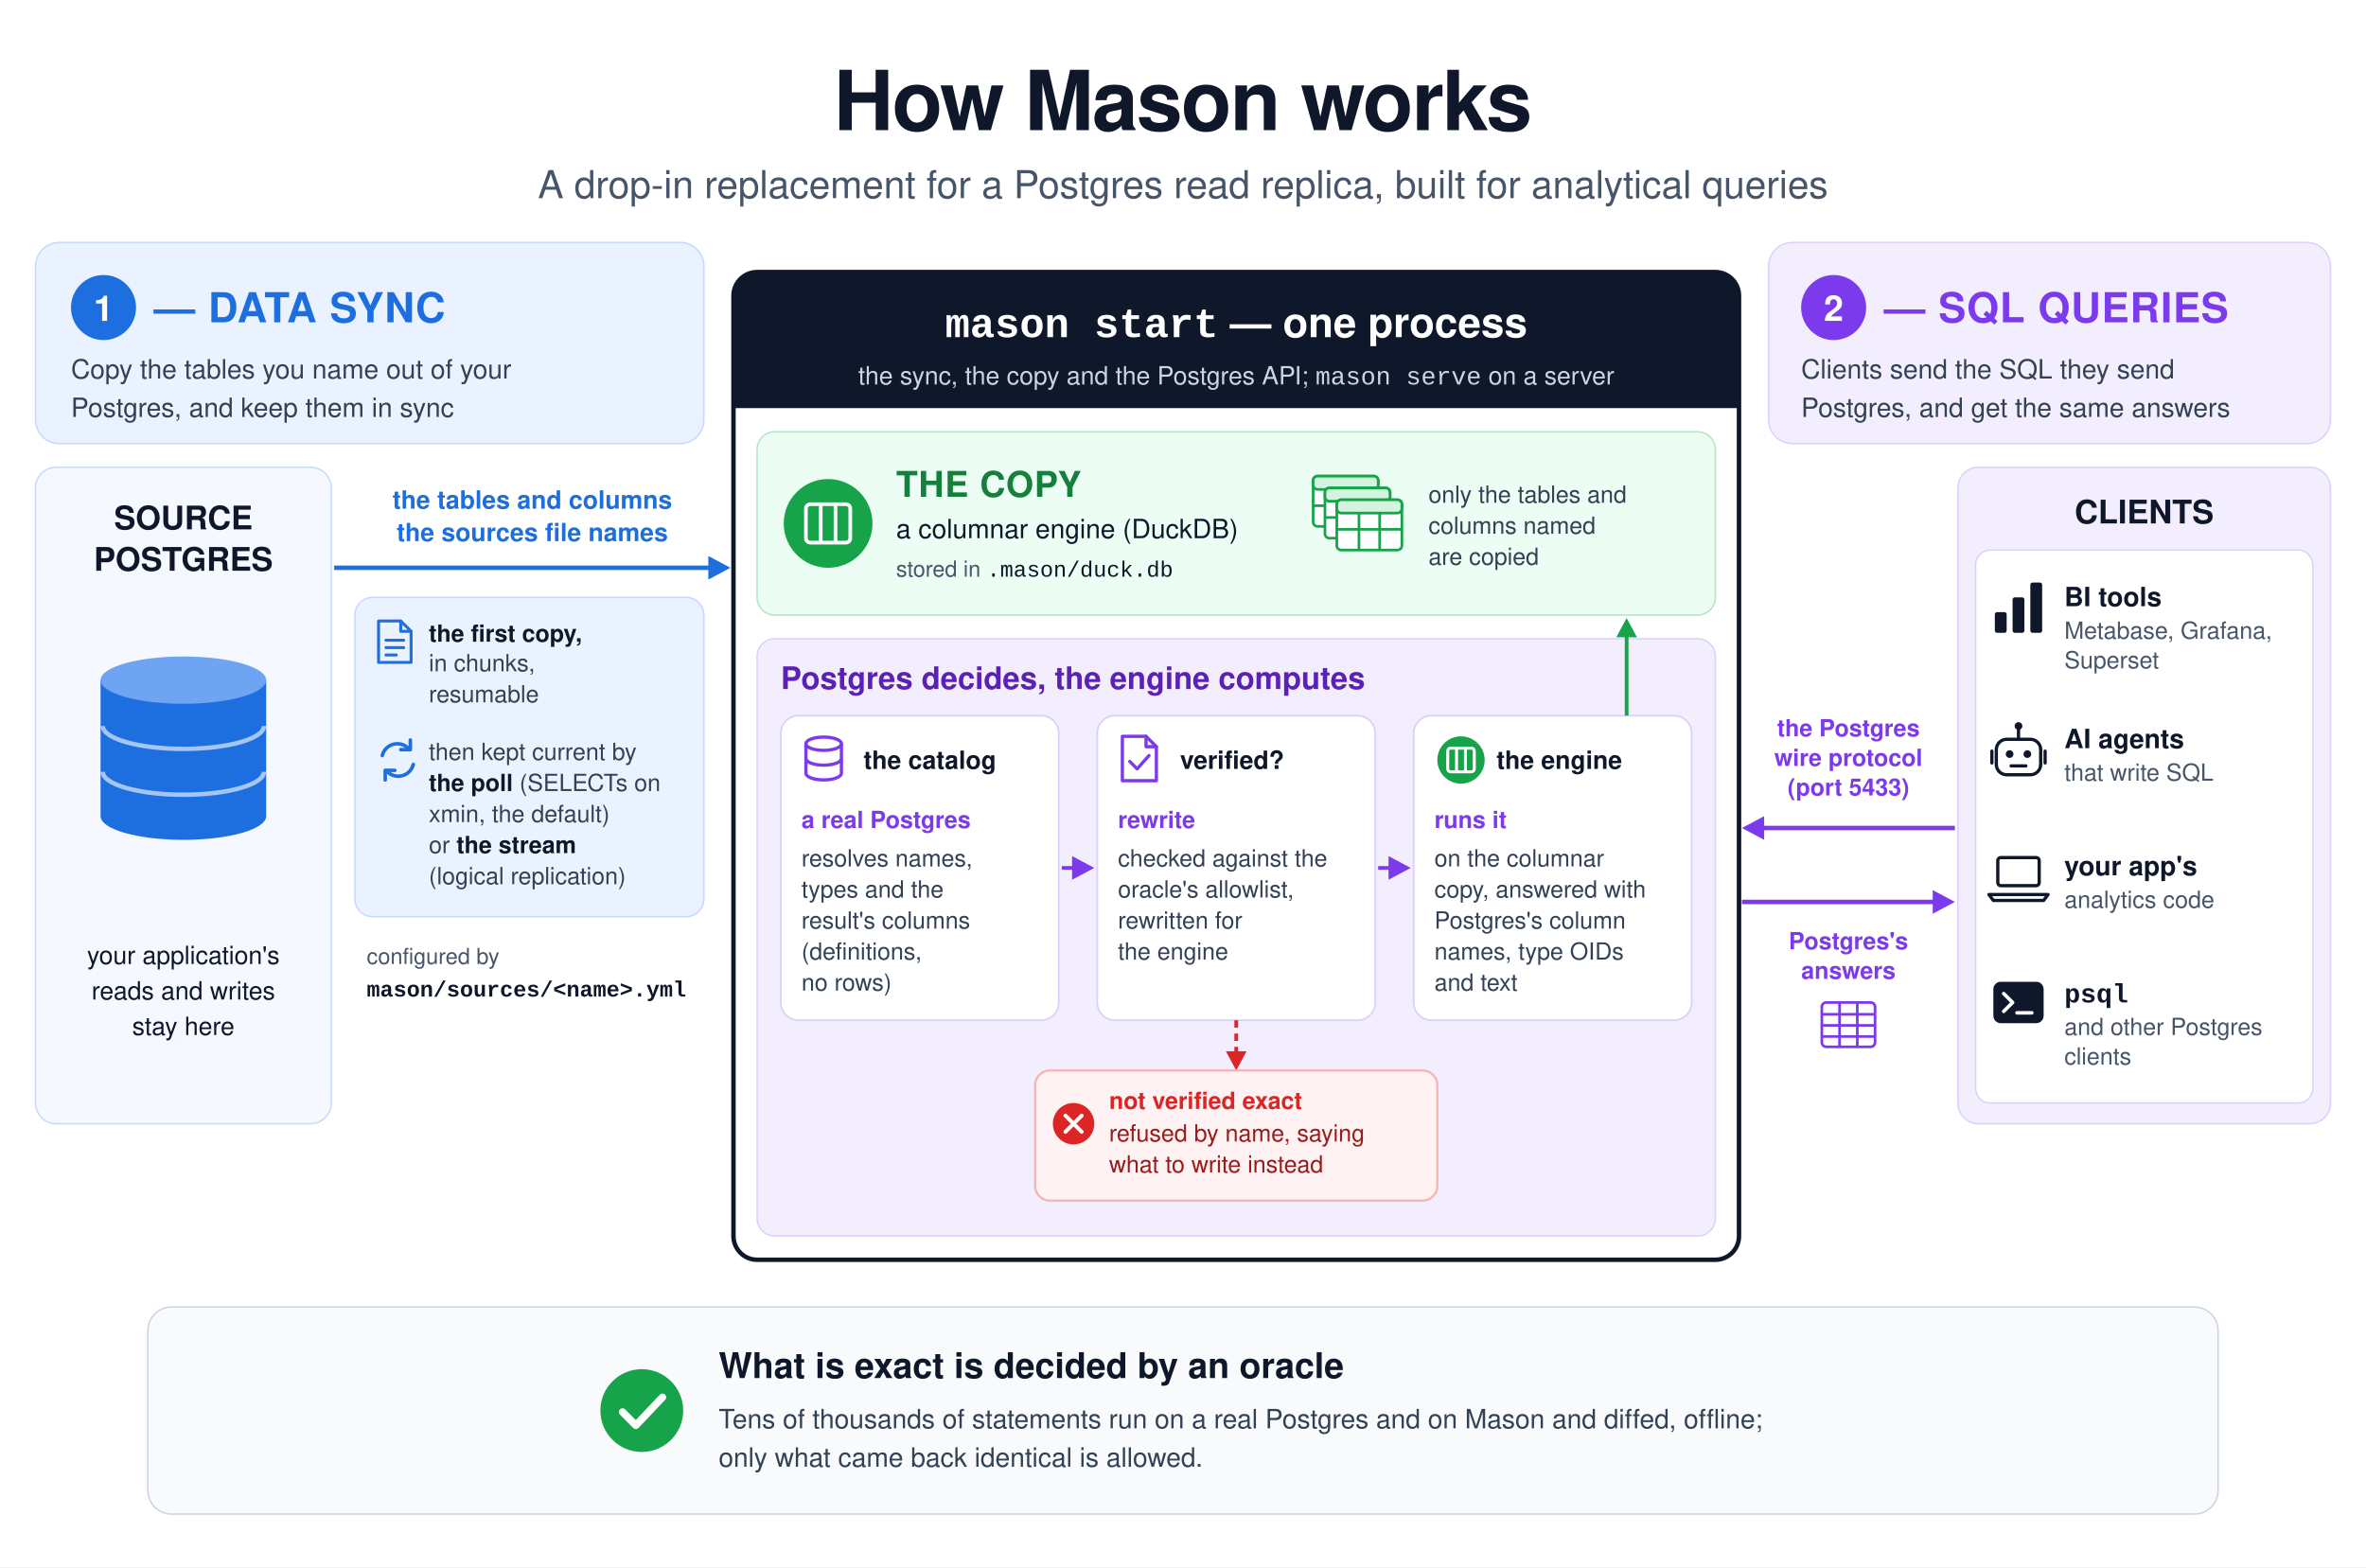
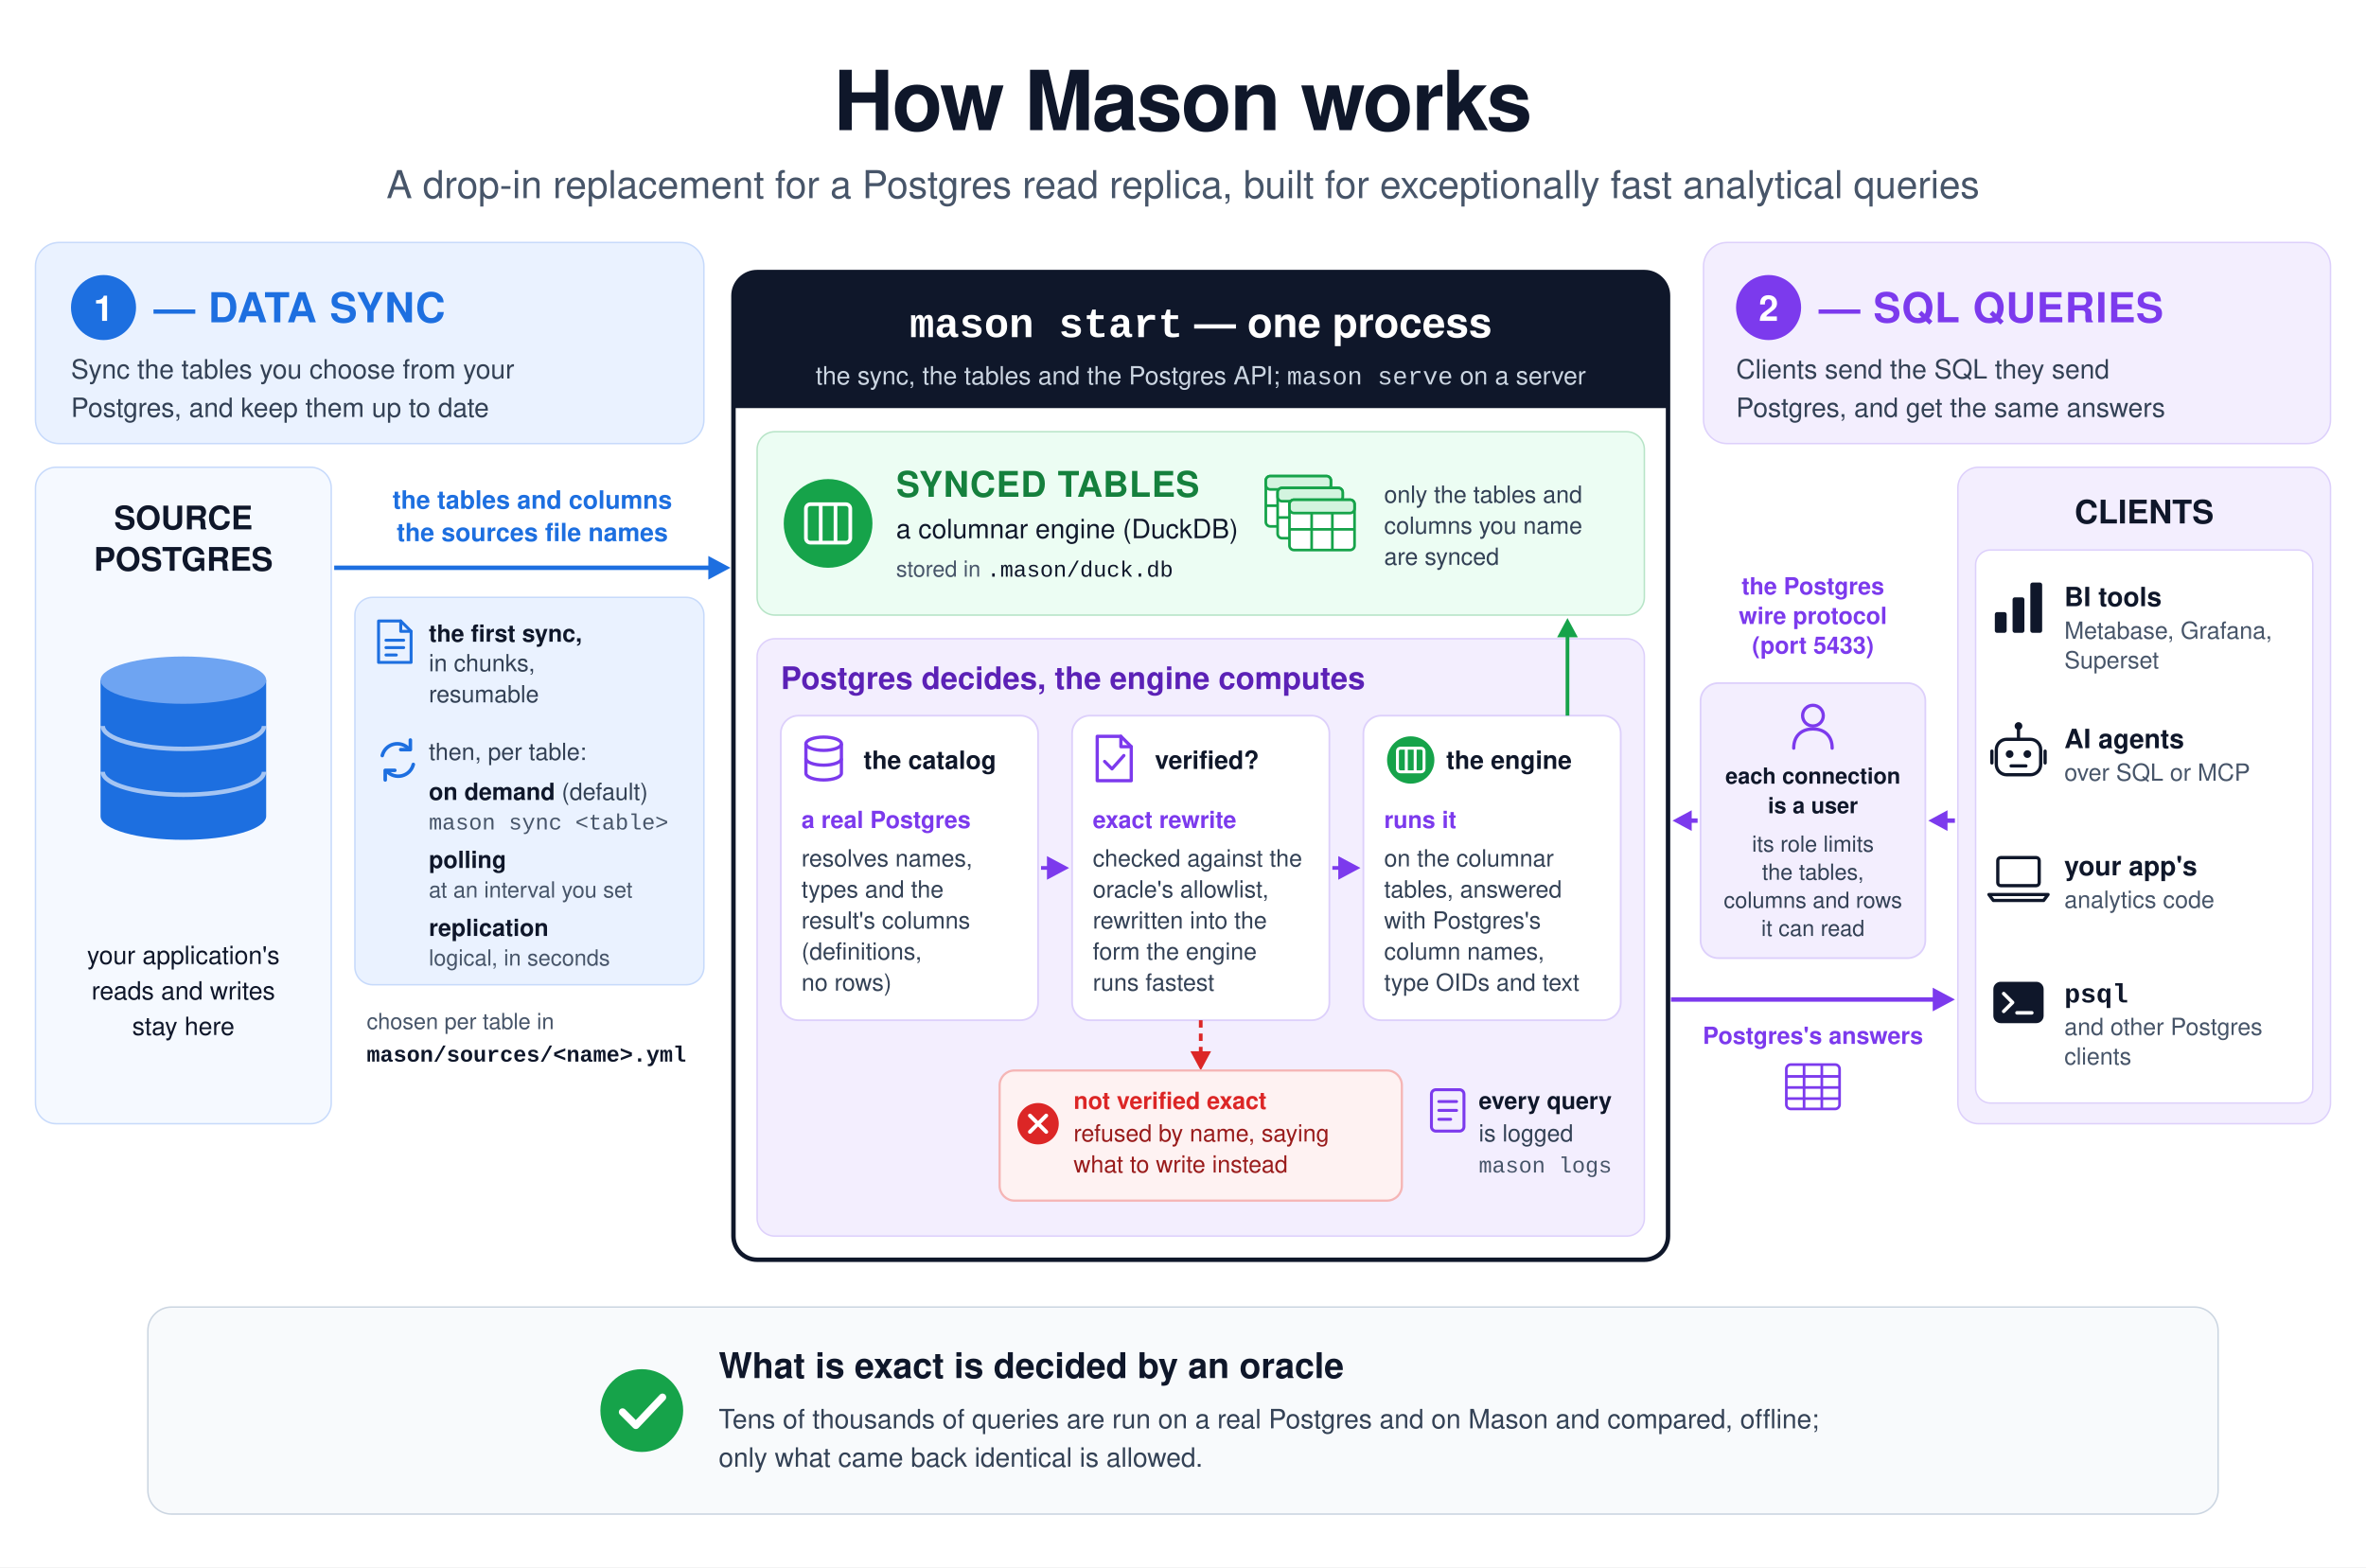
<svg xmlns="http://www.w3.org/2000/svg" version="1.1" width="1600" height="1060" viewBox="0 0 1600 1060" font-family="-apple-system, 'Segoe UI', Helvetica, Arial, sans-serif" role="img" aria-labelledby="title desc">
  <rect x="0" y="0" width="1600" height="1060" rx="0" fill="#ffffff" />
  <text x="800" y="88" font-size="56" fill="#0f172a" font-weight="800" text-anchor="middle" letter-spacing="-1">How Mason works</text>
-   <text x="800" y="134" font-size="26" fill="#475569" text-anchor="middle">A drop-in replacement for a Postgres read replica, built for analytical queries</text>
+   <text x="800" y="134" font-size="26" fill="#475569" text-anchor="middle">A drop-in replacement for a Postgres read replica, built for exceptionally fast analytical queries</text>
  <rect x="24" y="164" width="452" height="136" rx="16" fill="#eaf2ff" stroke="#c7dafb" stroke-width="1" />
  <circle cx="70" cy="208" r="22" fill="#1d6fe0" />
  <text x="70" y="217" font-size="24" fill="#ffffff" font-weight="700" text-anchor="middle">1</text>
  <text x="104" y="218" font-size="28" fill="#1d6fe0" font-weight="800" letter-spacing="0.5">— DATA SYNC</text>
-   <text x="48" y="256" font-size="18" fill="#334155">Copy the tables you name out of your</text>
-   <text x="48" y="282" font-size="18" fill="#334155">Postgres, and keep them in sync</text>
+   <text x="48" y="256" font-size="18" fill="#334155">Sync the tables you choose from your</text>
+   <text x="48" y="282" font-size="18" fill="#334155">Postgres, and keep them up to date</text>
  <rect x="24" y="316" width="200" height="444" rx="14" fill="#f5f9ff" stroke="#c7dafb" stroke-width="1" />
  <text x="124" y="358" font-size="22" fill="#0f172a" font-weight="800" text-anchor="middle">SOURCE</text>
  <text x="124" y="386" font-size="22" fill="#0f172a" font-weight="800" text-anchor="middle">POSTGRES</text>
  <path d="M68,460 V552 A56,16 0 0 0 180,552 V460 Z" fill="#1d6fe0" />
  <path d="M69.5,491 A54.5,15.5 0 0 0 178.5,491" fill="none" stroke="#ffffff" stroke-width="3" stroke-opacity="0.6" />
  <path d="M69.5,522 A54.5,15.5 0 0 0 178.5,522" fill="none" stroke="#ffffff" stroke-width="3" stroke-opacity="0.6" />
  <ellipse cx="124" cy="460" rx="56" ry="16" fill="#6ea4f2" />
  <text x="124" y="652" font-size="17" fill="#0f172a" text-anchor="middle">your application's</text>
  <text x="124" y="676" font-size="17" fill="#0f172a" text-anchor="middle">reads and writes</text>
  <text x="124" y="700" font-size="17" fill="#0f172a" text-anchor="middle">stay here</text>
  <text x="360" y="344" font-size="17" fill="#1d6fe0" font-weight="700" text-anchor="middle">the tables and columns</text>
  <text x="360" y="366" font-size="17" fill="#1d6fe0" font-weight="700" text-anchor="middle">the sources file names</text>
  <line x1="226" y1="384" x2="482" y2="384" stroke="#1d6fe0" stroke-width="3" />
  <path d="M494,384 L479,376 L479,392 Z" fill="#1d6fe0" />
-   <rect x="240" y="404" width="236" height="216" rx="12" fill="#eaf2ff" stroke="#c7dafb" stroke-width="1" />
+   <rect x="240" y="404" width="236" height="262" rx="12" fill="#eaf2ff" stroke="#c7dafb" stroke-width="1" />
  <g transform="translate(256,420)" fill="none" stroke="#1d6fe0" stroke-width="2" stroke-linejoin="round" stroke-linecap="round">
    <path d="M0,0 H15 L22,7 V28 H0 Z" />
    <path d="M15,0 V7 H22" />
    <line x1="5" y1="13" x2="17" y2="13" />
    <line x1="5" y1="18" x2="17" y2="18" />
    <line x1="5" y1="23" x2="12" y2="23" />
  </g>
-   <text x="290" y="434" font-size="16" fill="#0f172a" font-weight="700">the first copy,</text>
+   <text x="290" y="434" font-size="16" fill="#0f172a" font-weight="700">the first sync,</text>
  <text x="290" y="454" font-size="16" fill="#334155">in chunks,</text>
  <text x="290" y="475" font-size="16" fill="#334155">resumable</text>
  <g transform="translate(255,500)" fill="none" stroke="#1d6fe0" stroke-width="2.4" stroke-linecap="round" stroke-linejoin="round">
    <path d="M3.5,11 A10.5,10.5 0 0 1 21.5,6.5" />
    <path d="M22.5,0.5 V7 H16" />
    <path d="M24.5,17 A10.5,10.5 0 0 1 6.5,21.5" />
    <path d="M5.5,27.5 V21 H12" />
  </g>
-   <text x="290" y="514" font-size="16" fill="#334155">then kept current by</text>
-   <text x="290" y="535" font-size="16" fill="#334155">
-     <tspan font-weight="700" fill="#0f172a">the poll</tspan> (SELECTs on</text>
-   <text x="290" y="556" font-size="16" fill="#334155">xmin, the default)</text>
-   <text x="290" y="577" font-size="16" fill="#334155">or <tspan font-weight="700" fill="#0f172a">the stream</tspan>
-   </text>
-   <text x="290" y="598" font-size="16" fill="#334155">(logical replication)</text>
-   <text x="248" y="652" font-size="15" fill="#475569">configured by</text>
-   <text x="248" y="674" font-size="15" fill="#0f172a" font-weight="600" font-family="ui-monospace, SFMono-Regular, Menlo, Consolas, 'Liberation Mono', monospace">mason/sources/&lt;name&gt;.yml</text>
-   <rect x="496" y="184" width="680" height="668" rx="16" fill="#ffffff" />
-   <path d="M496,276 V200 A16,16 0 0 1 512,184 H1160 A16,16 0 0 1 1176,200 V276 Z" fill="#0f172a" />
-   <rect x="496" y="184" width="680" height="668" rx="16" fill="none" stroke="#0f172a" stroke-width="3" />
-   <text x="836" y="228" font-size="28" fill="#ffffff" font-weight="800" text-anchor="middle">
+   <text x="290" y="514" font-size="16" fill="#334155">then, per table:</text>
+   <text x="290" y="541" font-size="16" fill="#334155">
+     <tspan font-weight="700" fill="#0f172a">on demand</tspan> (default)</text>
+   <text x="290" y="561" font-size="15" fill="#475569" font-family="ui-monospace, SFMono-Regular, Menlo, Consolas, 'Liberation Mono', monospace">mason sync &lt;table&gt;</text>
+   <text x="290" y="587" font-size="16" fill="#0f172a" font-weight="700">polling</text>
+   <text x="290" y="607" font-size="15" fill="#475569">at an interval you set</text>
+   <text x="290" y="633" font-size="16" fill="#0f172a" font-weight="700">replication</text>
+   <text x="290" y="653" font-size="15" fill="#475569">logical, in seconds</text>
+   <text x="248" y="696" font-size="15" fill="#475569">chosen per table in</text>
+   <text x="248" y="718" font-size="15" fill="#0f172a" font-weight="600" font-family="ui-monospace, SFMono-Regular, Menlo, Consolas, 'Liberation Mono', monospace">mason/sources/&lt;name&gt;.yml</text>
+   <rect x="496" y="184" width="632" height="668" rx="16" fill="#ffffff" />
+   <path d="M496,276 V200 A16,16 0 0 1 512,184 H1112 A16,16 0 0 1 1128,200 V276 Z" fill="#0f172a" />
+   <rect x="496" y="184" width="632" height="668" rx="16" fill="none" stroke="#0f172a" stroke-width="3" />
+   <text x="812" y="228" font-size="28" fill="#ffffff" font-weight="800" text-anchor="middle">
    <tspan font-family="ui-monospace, SFMono-Regular, Menlo, Consolas, 'Liberation Mono', monospace" font-weight="700">mason start</tspan> — one process</text>
-   <text x="836" y="260" font-size="17" fill="#cbd5e1" text-anchor="middle">the sync, the copy and the Postgres API; <tspan font-family="ui-monospace, SFMono-Regular, Menlo, Consolas, 'Liberation Mono', monospace">mason serve</tspan> on a server</text>
-   <rect x="512" y="292" width="648" height="124" rx="12" fill="#ecfdf3" stroke="#b7e4c7" stroke-width="1" />
+   <text x="812" y="260" font-size="17" fill="#cbd5e1" text-anchor="middle">the sync, the tables and the Postgres API; <tspan font-family="ui-monospace, SFMono-Regular, Menlo, Consolas, 'Liberation Mono', monospace">mason serve</tspan> on a server</text>
+   <rect x="512" y="292" width="600" height="124" rx="12" fill="#ecfdf3" stroke="#b7e4c7" stroke-width="1" />
  <circle cx="560" cy="354" r="30" fill="#16a34a" />
  <g fill="none" stroke="#ffffff" stroke-width="2.5" stroke-linejoin="round">
    <rect x="545" y="341" width="30" height="26" rx="3" />
    <line x1="555" y1="341" x2="555" y2="367" />
    <line x1="565" y1="341" x2="565" y2="367" />
  </g>
-   <text x="606" y="336" font-size="24" fill="#15803d" font-weight="800" letter-spacing="0.5">THE COPY</text>
+   <text x="606" y="336" font-size="24" fill="#15803d" font-weight="800" letter-spacing="0.5">SYNCED TABLES</text>
  <text x="606" y="364" font-size="18" fill="#0f172a">a columnar engine (DuckDB)</text>
  <text x="606" y="390" font-size="15" fill="#475569">stored in <tspan font-family="ui-monospace, SFMono-Regular, Menlo, Consolas, 'Liberation Mono', monospace" fill="#0f172a">.mason/duck.db</tspan>
  </text>
  <g fill="none" stroke="#16a34a" stroke-width="1.8" stroke-linejoin="round">
-     <rect x="888" y="322" width="44" height="34" rx="3" fill="#ffffff" />
-     <rect x="888" y="322" width="44" height="9" rx="3" fill="#d3f4df" />
-     <line x1="888" y1="342" x2="932" y2="342" />
-     <line x1="903" y1="331" x2="903" y2="356" />
-     <line x1="917" y1="331" x2="917" y2="356" />
+     <rect x="856" y="322" width="44" height="34" rx="3" fill="#ffffff" />
+     <rect x="856" y="322" width="44" height="9" rx="3" fill="#d3f4df" />
+     <line x1="856" y1="342" x2="900" y2="342" />
+     <line x1="871" y1="331" x2="871" y2="356" />
+     <line x1="885" y1="331" x2="885" y2="356" />
  </g>
  <g fill="none" stroke="#16a34a" stroke-width="1.8" stroke-linejoin="round">
-     <rect x="896" y="330" width="44" height="34" rx="3" fill="#ffffff" />
-     <rect x="896" y="330" width="44" height="9" rx="3" fill="#d3f4df" />
-     <line x1="896" y1="350" x2="940" y2="350" />
-     <line x1="911" y1="339" x2="911" y2="364" />
-     <line x1="925" y1="339" x2="925" y2="364" />
+     <rect x="864" y="330" width="44" height="34" rx="3" fill="#ffffff" />
+     <rect x="864" y="330" width="44" height="9" rx="3" fill="#d3f4df" />
+     <line x1="864" y1="350" x2="908" y2="350" />
+     <line x1="879" y1="339" x2="879" y2="364" />
+     <line x1="893" y1="339" x2="893" y2="364" />
  </g>
  <g fill="none" stroke="#16a34a" stroke-width="1.8" stroke-linejoin="round">
-     <rect x="904" y="338" width="44" height="34" rx="3" fill="#ffffff" />
-     <rect x="904" y="338" width="44" height="9" rx="3" fill="#d3f4df" />
-     <line x1="904" y1="358" x2="948" y2="358" />
-     <line x1="919" y1="347" x2="919" y2="372" />
-     <line x1="933" y1="347" x2="933" y2="372" />
-   </g>
-   <text x="966" y="340" font-size="16" fill="#334155">only the tables and</text>
-   <text x="966" y="361" font-size="16" fill="#334155">columns named</text>
-   <text x="966" y="382" font-size="16" fill="#334155">are copied</text>
-   <rect x="512" y="432" width="648" height="404" rx="12" fill="#f3eefe" stroke="#ddd0fb" stroke-width="1" />
+     <rect x="872" y="338" width="44" height="34" rx="3" fill="#ffffff" />
+     <rect x="872" y="338" width="44" height="9" rx="3" fill="#d3f4df" />
+     <line x1="872" y1="358" x2="916" y2="358" />
+     <line x1="887" y1="347" x2="887" y2="372" />
+     <line x1="901" y1="347" x2="901" y2="372" />
+   </g>
+   <text x="936" y="340" font-size="16" fill="#334155">only the tables and</text>
+   <text x="936" y="361" font-size="16" fill="#334155">columns you name</text>
+   <text x="936" y="382" font-size="16" fill="#334155">are synced</text>
+   <rect x="512" y="432" width="600" height="404" rx="12" fill="#f3eefe" stroke="#ddd0fb" stroke-width="1" />
  <text x="528" y="466" font-size="21" fill="#5b21b6" font-weight="800">Postgres decides, the engine computes</text>
-   <rect x="528" y="484" width="188" height="206" rx="12" fill="#ffffff" stroke="#ddd0fb" stroke-width="1.2" />
-   <rect x="742" y="484" width="188" height="206" rx="12" fill="#ffffff" stroke="#ddd0fb" stroke-width="1.2" />
-   <rect x="956" y="484" width="188" height="206" rx="12" fill="#ffffff" stroke="#ddd0fb" stroke-width="1.2" />
+   <rect x="528" y="484" width="174" height="206" rx="12" fill="#ffffff" stroke="#ddd0fb" stroke-width="1.2" />
+   <rect x="725" y="484" width="174" height="206" rx="12" fill="#ffffff" stroke="#ddd0fb" stroke-width="1.2" />
+   <rect x="922" y="484" width="174" height="206" rx="12" fill="#ffffff" stroke="#ddd0fb" stroke-width="1.2" />
  <g transform="translate(544,498)" fill="none" stroke="#7c3aed" stroke-width="2.2">
    <ellipse cx="13" cy="5" rx="12" ry="4.5" />
    <path d="M1,5 V25 A12,4.5 0 0 0 25,25 V5" />
    <path d="M1,15 A12,4.5 0 0 0 25,15" />
  </g>
  <text x="584" y="520" font-size="17" fill="#0f172a" font-weight="800">the catalog</text>
  <text x="542" y="560" font-size="16" fill="#7c3aed" font-weight="700">a real Postgres</text>
  <text x="542" y="586" font-size="16" fill="#334155">resolves names,</text>
  <text x="542" y="607" font-size="16" fill="#334155">types and the</text>
  <text x="542" y="628" font-size="16" fill="#334155">result's columns</text>
  <text x="542" y="649" font-size="16" fill="#334155">(definitions,</text>
  <text x="542" y="670" font-size="16" fill="#334155">no rows)</text>
-   <g transform="translate(759,498)" fill="none" stroke="#7c3aed" stroke-width="2.2" stroke-linejoin="round" stroke-linecap="round">
+   <g transform="translate(742,498)" fill="none" stroke="#7c3aed" stroke-width="2.2" stroke-linejoin="round" stroke-linecap="round">
    <path d="M0,0 H16 L23,7 V30 H0 Z" />
    <path d="M16,0 V7 H23" />
    <path d="M5,17 L10,22 L18,13" />
  </g>
-   <text x="798" y="520" font-size="17" fill="#0f172a" font-weight="800">verified?</text>
-   <text x="756" y="560" font-size="16" fill="#7c3aed" font-weight="700">rewrite</text>
-   <text x="756" y="586" font-size="16" fill="#334155">checked against the</text>
-   <text x="756" y="607" font-size="16" fill="#334155">oracle's allowlist,</text>
-   <text x="756" y="628" font-size="16" fill="#334155">rewritten for</text>
-   <text x="756" y="649" font-size="16" fill="#334155">the engine</text>
-   <circle cx="988" cy="514" r="16" fill="#16a34a" />
+   <text x="781" y="520" font-size="17" fill="#0f172a" font-weight="800">verified?</text>
+   <text x="739" y="560" font-size="16" fill="#7c3aed" font-weight="700">exact rewrite</text>
+   <text x="739" y="586" font-size="16" fill="#334155">checked against the</text>
+   <text x="739" y="607" font-size="16" fill="#334155">oracle's allowlist,</text>
+   <text x="739" y="628" font-size="16" fill="#334155">rewritten into the</text>
+   <text x="739" y="649" font-size="16" fill="#334155">form the engine</text>
+   <text x="739" y="670" font-size="16" fill="#334155">runs fastest</text>
+   <circle cx="954" cy="514" r="16" fill="#16a34a" />
  <g fill="none" stroke="#ffffff" stroke-width="2" stroke-linejoin="round">
-     <rect x="979" y="506" width="18" height="16" rx="2" />
-     <line x1="985" y1="506" x2="985" y2="522" />
-     <line x1="991" y1="506" x2="991" y2="522" />
-   </g>
-   <text x="1012" y="520" font-size="17" fill="#0f172a" font-weight="800">the engine</text>
-   <text x="970" y="560" font-size="16" fill="#7c3aed" font-weight="700">runs it</text>
-   <text x="970" y="586" font-size="16" fill="#334155">on the columnar</text>
-   <text x="970" y="607" font-size="16" fill="#334155">copy, answered with</text>
-   <text x="970" y="628" font-size="16" fill="#334155">Postgres's column</text>
-   <text x="970" y="649" font-size="16" fill="#334155">names, type OIDs</text>
-   <text x="970" y="670" font-size="16" fill="#334155">and text</text>
-   <line x1="718" y1="587" x2="728" y2="587" stroke="#7c3aed" stroke-width="2.5" />
-   <path d="M740,587 L725,579 L725,595 Z" fill="#7c3aed" />
-   <line x1="932" y1="587" x2="942" y2="587" stroke="#7c3aed" stroke-width="2.5" />
-   <path d="M954,587 L939,579 L939,595 Z" fill="#7c3aed" />
-   <line x1="1100" y1="484" x2="1100" y2="428" stroke="#16a34a" stroke-width="2.5" />
-   <path d="M1100,418 L1093,431 L1107,431 Z" fill="#16a34a" />
-   <line x1="836" y1="690" x2="836" y2="714" stroke="#dc2626" stroke-width="2.5" stroke-dasharray="5 4" />
-   <path d="M836,724 L829,711 L843,711 Z" fill="#dc2626" />
-   <rect x="700" y="724" width="272" height="88" rx="10" fill="#fef2f2" stroke="#f5b5b5" stroke-width="1.5" />
-   <circle cx="726" cy="760" r="14" fill="#dc2626" />
-   <path d="M720.5,754.5 L731.5,765.5 M731.5,754.5 L720.5,765.5" stroke="#ffffff" stroke-width="2.6" stroke-linecap="round" />
-   <text x="750" y="750" font-size="16" fill="#dc2626" font-weight="800">not verified exact</text>
-   <text x="750" y="772" font-size="16" fill="#991b1b">refused by name, saying</text>
-   <text x="750" y="793" font-size="16" fill="#991b1b">what to write instead</text>
-   <rect x="1196" y="164" width="380" height="136" rx="16" fill="#f3eefe" stroke="#ddd0fb" stroke-width="1" />
-   <circle cx="1240" cy="208" r="22" fill="#7c3aed" />
-   <text x="1240" y="217" font-size="24" fill="#ffffff" font-weight="700" text-anchor="middle">2</text>
-   <text x="1274" y="218" font-size="28" fill="#7c3aed" font-weight="800" letter-spacing="0.5">— SQL QUERIES</text>
-   <text x="1218" y="256" font-size="18" fill="#334155">Clients send the SQL they send</text>
-   <text x="1218" y="282" font-size="18" fill="#334155">Postgres, and get the same answers</text>
-   <text x="1250" y="498" font-size="16" fill="#7c3aed" font-weight="700" text-anchor="middle">the Postgres</text>
-   <text x="1250" y="518" font-size="16" fill="#7c3aed" font-weight="700" text-anchor="middle">wire protocol</text>
-   <text x="1250" y="538" font-size="16" fill="#7c3aed" font-weight="700" text-anchor="middle">(port 5433)</text>
-   <line x1="1322" y1="560" x2="1190" y2="560" stroke="#7c3aed" stroke-width="3" />
-   <path d="M1178,560 L1193,552 L1193,568 Z" fill="#7c3aed" />
-   <line x1="1178" y1="610" x2="1310" y2="610" stroke="#7c3aed" stroke-width="3" />
-   <path d="M1322,610 L1307,602 L1307,618 Z" fill="#7c3aed" />
-   <text x="1250" y="642" font-size="16" fill="#7c3aed" font-weight="700" text-anchor="middle">Postgres's</text>
-   <text x="1250" y="662" font-size="16" fill="#7c3aed" font-weight="700" text-anchor="middle">answers</text>
-   <g transform="translate(1232,678)" fill="none" stroke="#7c3aed" stroke-width="1.8" stroke-linejoin="round">
+     <rect x="945" y="506" width="18" height="16" rx="2" />
+     <line x1="951" y1="506" x2="951" y2="522" />
+     <line x1="957" y1="506" x2="957" y2="522" />
+   </g>
+   <text x="978" y="520" font-size="17" fill="#0f172a" font-weight="800">the engine</text>
+   <text x="936" y="560" font-size="16" fill="#7c3aed" font-weight="700">runs it</text>
+   <text x="936" y="586" font-size="16" fill="#334155">on the columnar</text>
+   <text x="936" y="607" font-size="16" fill="#334155">tables, answered</text>
+   <text x="936" y="628" font-size="16" fill="#334155">with Postgres's</text>
+   <text x="936" y="649" font-size="16" fill="#334155">column names,</text>
+   <text x="936" y="670" font-size="16" fill="#334155">type OIDs and text</text>
+   <line x1="704" y1="587" x2="712" y2="587" stroke="#7c3aed" stroke-width="2.5" />
+   <path d="M723,587 L708,579 L708,595 Z" fill="#7c3aed" />
+   <line x1="901" y1="587" x2="909" y2="587" stroke="#7c3aed" stroke-width="2.5" />
+   <path d="M920,587 L905,579 L905,595 Z" fill="#7c3aed" />
+   <line x1="1060" y1="484" x2="1060" y2="428" stroke="#16a34a" stroke-width="2.5" />
+   <path d="M1060,418 L1053,431 L1067,431 Z" fill="#16a34a" />
+   <line x1="812" y1="690" x2="812" y2="714" stroke="#dc2626" stroke-width="2.5" stroke-dasharray="5 4" />
+   <path d="M812,724 L805,711 L819,711 Z" fill="#dc2626" />
+   <rect x="676" y="724" width="272" height="88" rx="10" fill="#fef2f2" stroke="#f5b5b5" stroke-width="1.5" />
+   <circle cx="702" cy="760" r="14" fill="#dc2626" />
+   <path d="M696.5,754.5 L707.5,765.5 M707.5,754.5 L696.5,765.5" stroke="#ffffff" stroke-width="2.6" stroke-linecap="round" />
+   <text x="726" y="750" font-size="16" fill="#dc2626" font-weight="800">not verified exact</text>
+   <text x="726" y="772" font-size="16" fill="#991b1b">refused by name, saying</text>
+   <text x="726" y="793" font-size="16" fill="#991b1b">what to write instead</text>
+   <g transform="translate(968,737)" fill="none" stroke="#7c3aed" stroke-width="2" stroke-linejoin="round" stroke-linecap="round">
+     <rect x="0" y="0" width="22" height="28" rx="3" />
+     <line x1="5" y1="8" x2="17" y2="8" />
+     <line x1="5" y1="14" x2="17" y2="14" />
+     <line x1="5" y1="20" x2="13" y2="20" />
+   </g>
+   <text x="1000" y="750" font-size="16" fill="#0f172a" font-weight="800">every query</text>
+   <text x="1000" y="772" font-size="16" fill="#334155">is logged</text>
+   <text x="1000" y="793" font-size="15" fill="#475569" font-family="ui-monospace, SFMono-Regular, Menlo, Consolas, 'Liberation Mono', monospace">mason logs</text>
+   <rect x="1152" y="164" width="424" height="136" rx="16" fill="#f3eefe" stroke="#ddd0fb" stroke-width="1" />
+   <circle cx="1196" cy="208" r="22" fill="#7c3aed" />
+   <text x="1196" y="217" font-size="24" fill="#ffffff" font-weight="700" text-anchor="middle">2</text>
+   <text x="1230" y="218" font-size="28" fill="#7c3aed" font-weight="800" letter-spacing="0.5">— SQL QUERIES</text>
+   <text x="1174" y="256" font-size="18" fill="#334155">Clients send the SQL they send</text>
+   <text x="1174" y="282" font-size="18" fill="#334155">Postgres, and get the same answers</text>
+   <text x="1226" y="402" font-size="16" fill="#7c3aed" font-weight="700" text-anchor="middle">the Postgres</text>
+   <text x="1226" y="422" font-size="16" fill="#7c3aed" font-weight="700" text-anchor="middle">wire protocol</text>
+   <text x="1226" y="442" font-size="16" fill="#7c3aed" font-weight="700" text-anchor="middle">(port 5433)</text>
+   <rect x="1150" y="462" width="152" height="186" rx="12" fill="#f3eefe" stroke="#ddd0fb" stroke-width="1.2" />
+   <g transform="translate(1213,476)" fill="none" stroke="#7c3aed" stroke-width="2.2" stroke-linecap="round" stroke-linejoin="round">
+     <circle cx="13" cy="8" r="7" />
+     <path d="M0,30 C0,21 6,17 13,17 C20,17 26,21 26,30" />
+   </g>
+   <text x="1226" y="530" font-size="15" fill="#0f172a" font-weight="800" text-anchor="middle">each connection</text>
+   <text x="1226" y="550" font-size="15" fill="#0f172a" font-weight="800" text-anchor="middle">is a user</text>
+   <text x="1226" y="576" font-size="15" fill="#334155" text-anchor="middle">its role limits</text>
+   <text x="1226" y="595" font-size="15" fill="#334155" text-anchor="middle">the tables,</text>
+   <text x="1226" y="614" font-size="15" fill="#334155" text-anchor="middle">columns and rows</text>
+   <text x="1226" y="633" font-size="15" fill="#334155" text-anchor="middle">it can read</text>
+   <line x1="1322" y1="555" x2="1314" y2="555" stroke="#7c3aed" stroke-width="3" />
+   <path d="M1304,555 L1317,548 L1317,562 Z" fill="#7c3aed" />
+   <line x1="1148" y1="555" x2="1142" y2="555" stroke="#7c3aed" stroke-width="3" />
+   <path d="M1131,555 L1144,548 L1144,562 Z" fill="#7c3aed" />
+   <line x1="1130" y1="676" x2="1310" y2="676" stroke="#7c3aed" stroke-width="3" />
+   <path d="M1322,676 L1307,668 L1307,684 Z" fill="#7c3aed" />
+   <text x="1226" y="706" font-size="16" fill="#7c3aed" font-weight="700" text-anchor="middle">Postgres's answers</text>
+   <g transform="translate(1208,720)" fill="none" stroke="#7c3aed" stroke-width="1.8" stroke-linejoin="round">
    <rect x="0" y="0" width="36" height="30" rx="3" />
    <line x1="0" y1="8" x2="36" y2="8" />
    <line x1="0" y1="15.5" x2="36" y2="15.5" />
    <line x1="0" y1="23" x2="36" y2="23" />
    <line x1="12" y1="0" x2="12" y2="30" />
    <line x1="24" y1="0" x2="24" y2="30" />
  </g>
  <rect x="1324" y="316" width="252" height="444" rx="14" fill="#f3eefe" stroke="#ddd0fb" stroke-width="1" />
  <text x="1450" y="354" font-size="22" fill="#0f172a" font-weight="800" text-anchor="middle">CLIENTS</text>
  <rect x="1336" y="372" width="228" height="374" rx="10" fill="#ffffff" stroke="#ddd0fb" stroke-width="1" />
  <g fill="#0f172a">
    <rect x="1349" y="414" width="8" height="14" rx="1.5" />
    <rect x="1361" y="404" width="8" height="24" rx="1.5" />
    <rect x="1373" y="394" width="8" height="34" rx="1.5" />
  </g>
  <text x="1396" y="410" font-size="18" fill="#0f172a" font-weight="700">BI tools</text>
  <text x="1396" y="432" font-size="16" fill="#475569">Metabase, Grafana,</text>
  <text x="1396" y="452" font-size="16" fill="#475569">Superset</text>
  <g fill="none" stroke="#0f172a" stroke-width="2.2" stroke-linecap="round" stroke-linejoin="round">
    <rect x="1350" y="500" width="30" height="24" rx="7" />
    <line x1="1365" y1="500" x2="1365" y2="493" />
    <line x1="1347" y1="508" x2="1347" y2="516" />
    <line x1="1383" y1="508" x2="1383" y2="516" />
    <line x1="1360" y1="518" x2="1370" y2="518" />
  </g>
  <g fill="#0f172a">
    <circle cx="1365" cy="491" r="2.6" />
    <circle cx="1359" cy="510" r="2.6" />
    <circle cx="1371" cy="510" r="2.6" />
  </g>
  <text x="1396" y="506" font-size="18" fill="#0f172a" font-weight="700">AI agents</text>
-   <text x="1396" y="528" font-size="16" fill="#475569">that write SQL</text>
+   <text x="1396" y="528" font-size="16" fill="#475569">over SQL or MCP</text>
  <g fill="none" stroke="#0f172a" stroke-width="2.2" stroke-linejoin="round" stroke-linecap="round">
    <rect x="1351" y="580" width="28" height="19" rx="2" />
    <path d="M1345,605 H1385 L1382,609 H1348 Z" />
  </g>
  <text x="1396" y="592" font-size="18" fill="#0f172a" font-weight="700">your app's</text>
  <text x="1396" y="614" font-size="16" fill="#475569">analytics code</text>
  <rect x="1348" y="664" width="34" height="28" rx="5" fill="#0f172a" />
  <path d="M1355,672 L1361,678 L1355,684" fill="none" stroke="#ffffff" stroke-width="2.4" stroke-linecap="round" stroke-linejoin="round" />
  <line x1="1364" y1="685" x2="1374" y2="685" stroke="#ffffff" stroke-width="2.4" stroke-linecap="round" />
  <text x="1396" y="678" font-size="18" fill="#0f172a" font-weight="700" font-family="ui-monospace, SFMono-Regular, Menlo, Consolas, 'Liberation Mono', monospace">psql</text>
  <text x="1396" y="700" font-size="16" fill="#475569">and other Postgres</text>
  <text x="1396" y="720" font-size="16" fill="#475569">clients</text>
  <rect x="100" y="884" width="1400" height="140" rx="16" fill="#f8fafc" stroke="#cbd5e1" stroke-width="1" />
  <circle cx="434" cy="954" r="28" fill="#16a34a" />
  <path d="M421,955 L430,964 L448,945" fill="none" stroke="#ffffff" stroke-width="5" stroke-linecap="round" stroke-linejoin="round" />
  <text x="486" y="932" font-size="24" fill="#0f172a" font-weight="800">What is exact is decided by an oracle</text>
-   <text x="486" y="966" font-size="18" fill="#334155">Tens of thousands of statements run on a real Postgres and on Mason and diffed, offline;</text>
+   <text x="486" y="966" font-size="18" fill="#334155">Tens of thousands of queries are run on a real Postgres and on Mason and compared, offline;</text>
  <text x="486" y="992" font-size="18" fill="#334155">only what came back identical is allowed.</text>
</svg>
